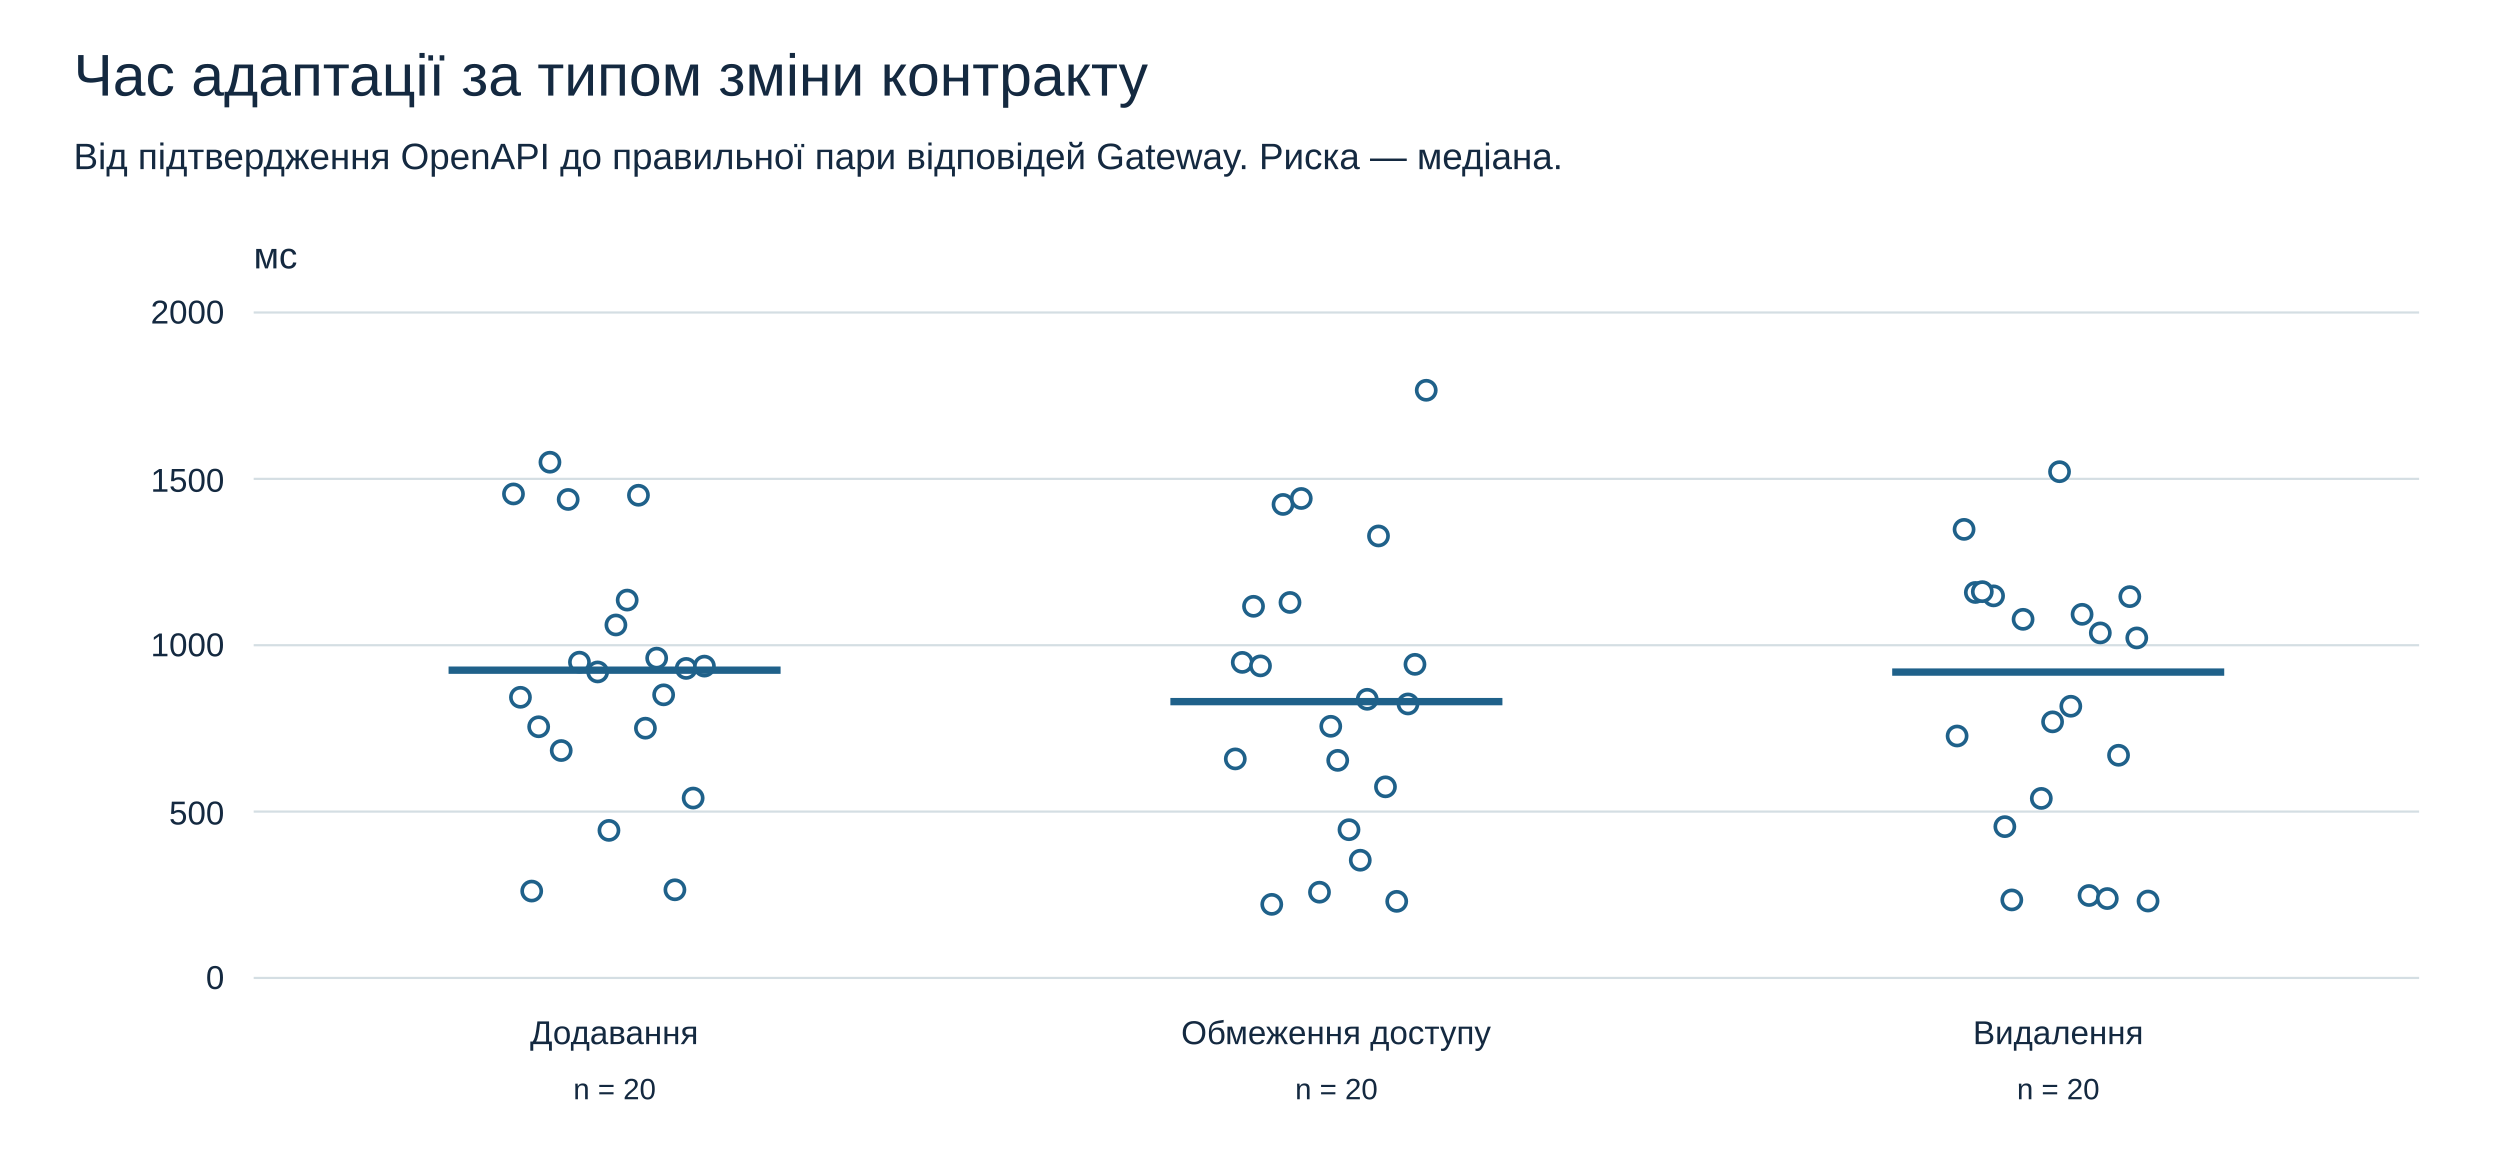
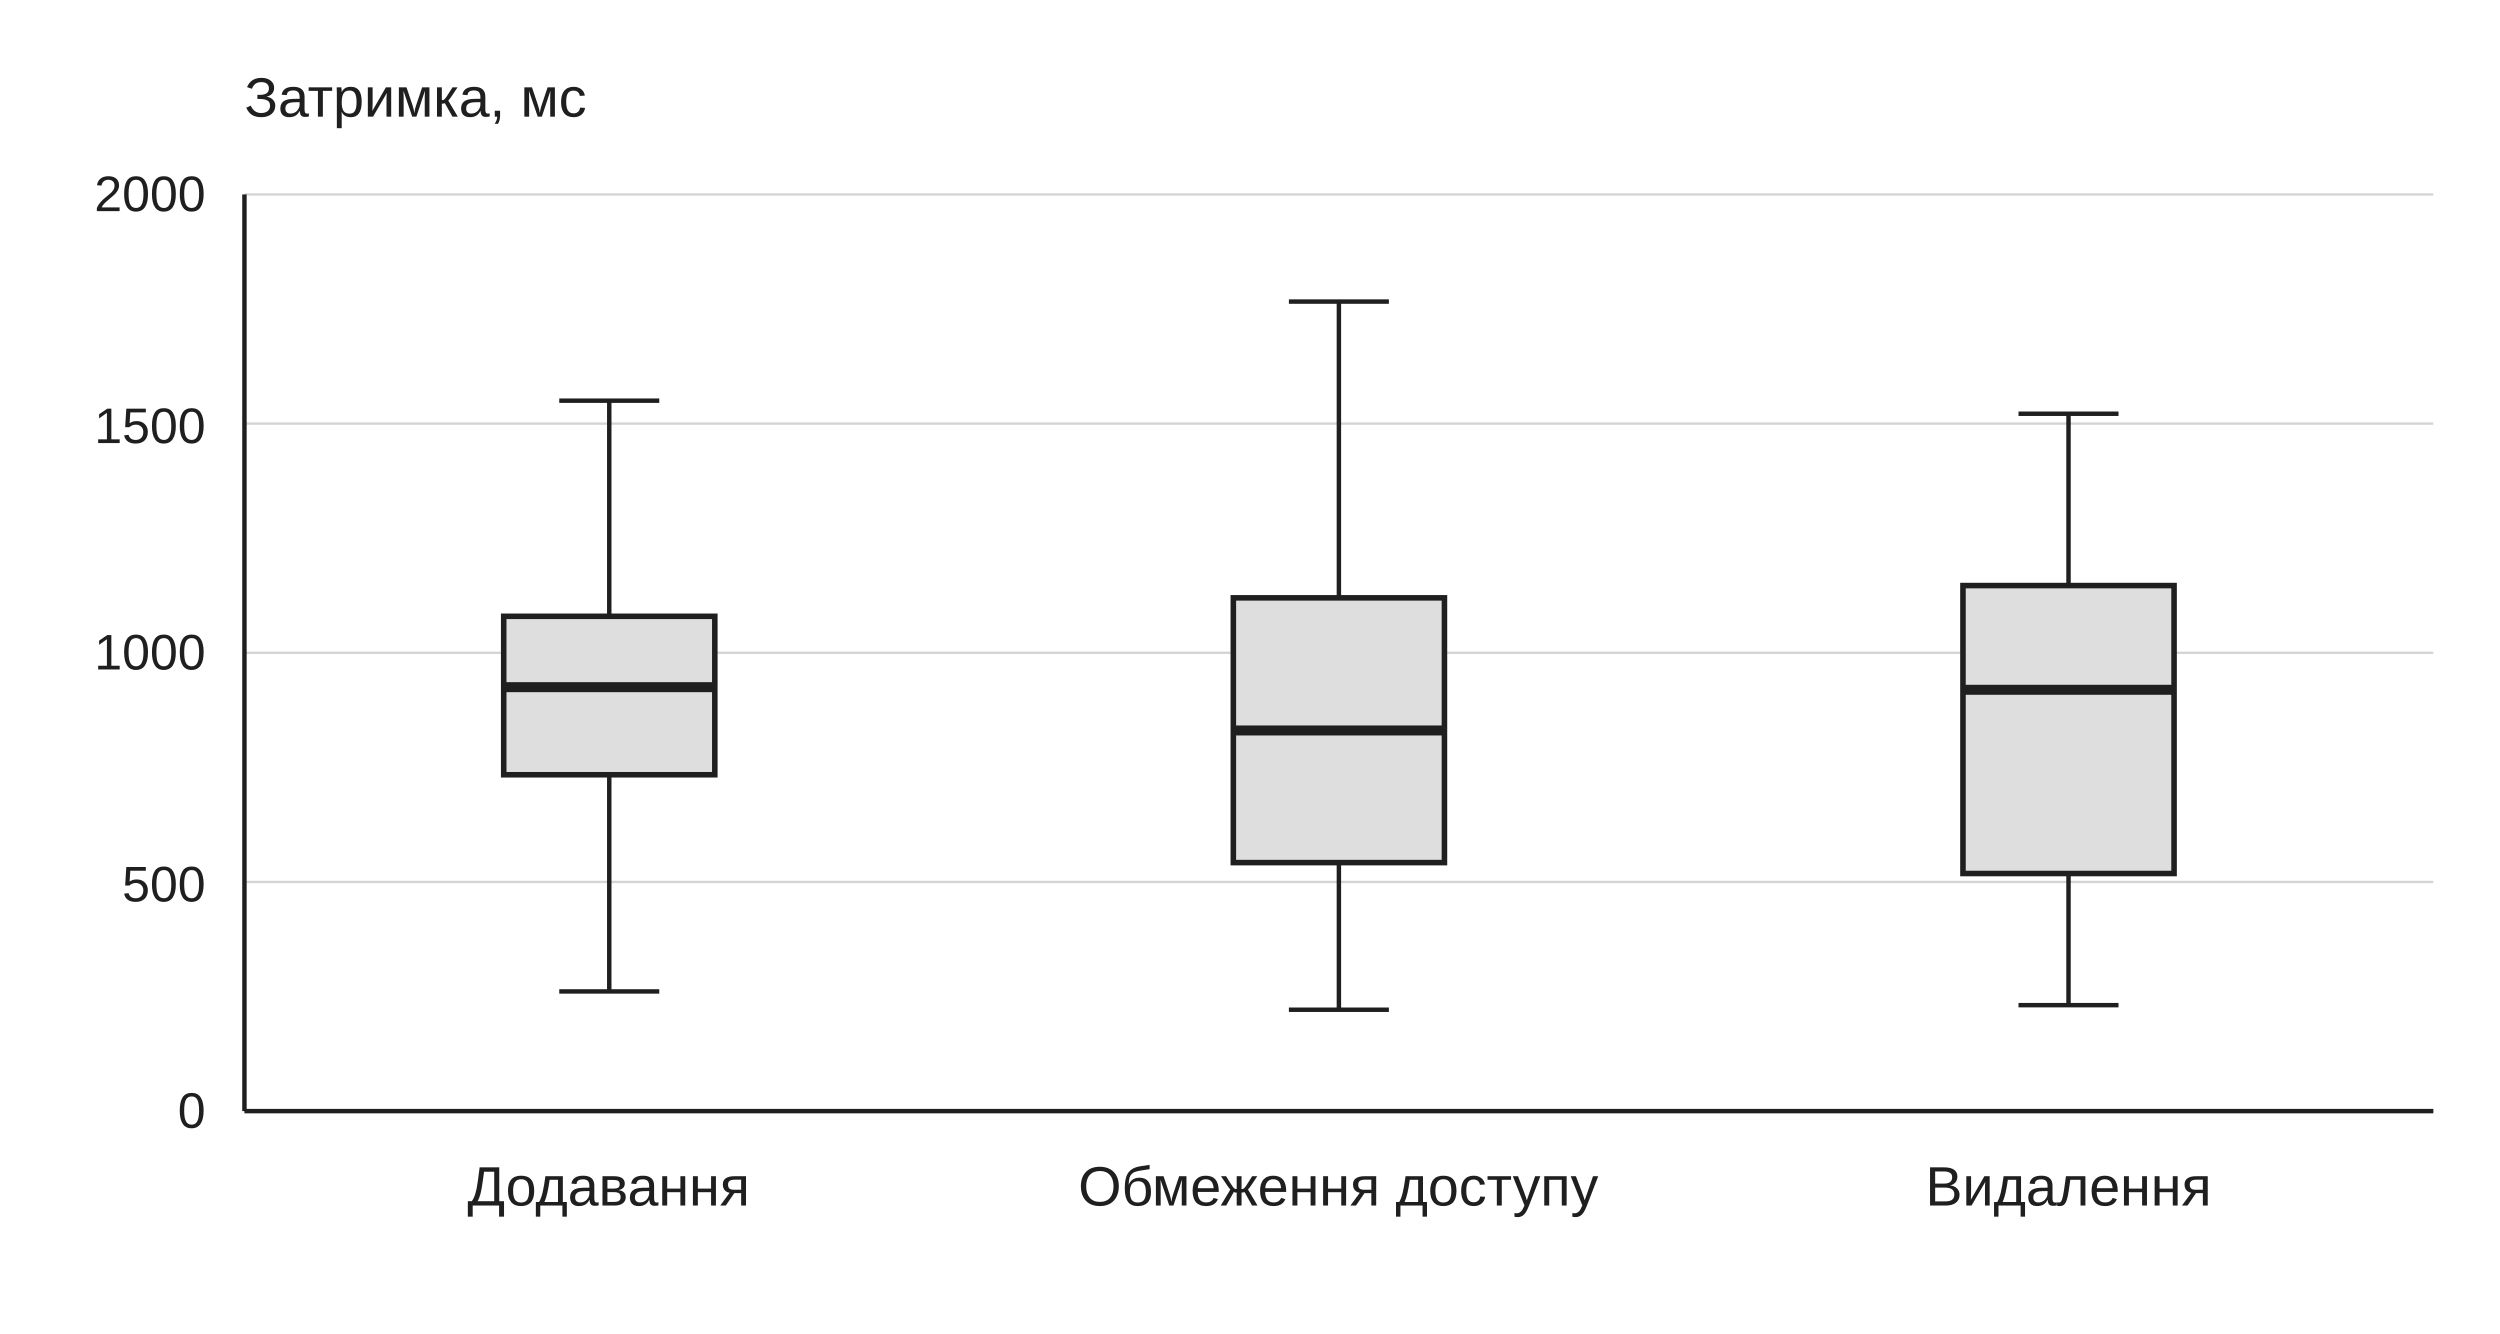
- <svg xmlns="http://www.w3.org/2000/svg" width="680" height="318" preserveAspectRatio="xMinYMin meet" viewBox="0 0 680 318" version="1.0" fill-rule="evenodd">
+ <svg xmlns="http://www.w3.org/2000/svg" width="450" height="240" preserveAspectRatio="xMinYMin meet" viewBox="0 0 450 240" version="1.0" fill-rule="evenodd">
  <clipPath id="clip">
-     <rect x="0" y="0" width="680" height="318" />
+     <rect x="0" y="0" width="450" height="240" />
  </clipPath>
-   <g id="group" transform="scale(1,-1) translate(0,-318)" style="clip-path: url(#clip)">
+   <g id="group" transform="scale(1,-1) translate(0,-240)" style="clip-path: url(#clip)">
    <g transform="">
-       <rect x="0" y="0" width="680" height="318" style="stroke: none; stroke-linecap: butt; stroke-width: 1; fill: rgb(100%,100%,100%); fill-rule: evenodd;" />
-       <text x="20" y="292" style="font-family: Arial, sans-serif; font-size: 16px;fill: rgb(8%,16%,25%); stroke:none;" transform="translate(0,584) scale(1,-1)">Час адаптації за типом зміни контракту</text>
-       <text x="20" y="272" style="font-family: Arial, sans-serif; font-size: 10px;fill: rgb(8%,16%,25%); stroke:none;" transform="translate(0,544) scale(1,-1)">Від підтвердження OpenAPI до правильної пари відповідей Gateway. Риска — медіана.</text>
-       <text x="69" y="245" style="font-family: Arial, sans-serif; font-size: 10px;fill: rgb(8%,16%,25%); stroke:none;" transform="translate(0,490) scale(1,-1)">мс</text>
-       <path d="M 69,52 L 658,52 Z" style="stroke: rgb(83%,87%,89%); stroke-linecap: butt; stroke-width: 0.6;" />
-       <text x="55.995" y="49.0" style="font-family: Arial, sans-serif; font-size: 9px;fill: rgb(8%,16%,25%); stroke:none;" transform="translate(0,98) scale(1,-1)">0</text>
-       <path d="M 69,97.25 L 658,97.25 Z" style="stroke: rgb(83%,87%,89%); stroke-linecap: butt; stroke-width: 0.6;" />
-       <text x="45.984" y="94.25" style="font-family: Arial, sans-serif; font-size: 9px;fill: rgb(8%,16%,25%); stroke:none;" transform="translate(0,188) scale(1,-1)">500</text>
-       <path d="M 69,142.5 L 658,142.5 Z" style="stroke: rgb(83%,87%,89%); stroke-linecap: butt; stroke-width: 0.6;" />
-       <text x="40.979" y="139.5" style="font-family: Arial, sans-serif; font-size: 9px;fill: rgb(8%,16%,25%); stroke:none;" transform="translate(0,279) scale(1,-1)">1000</text>
-       <path d="M 69,187.75 L 658,187.75 Z" style="stroke: rgb(83%,87%,89%); stroke-linecap: butt; stroke-width: 0.6;" />
-       <text x="40.979" y="184.75" style="font-family: Arial, sans-serif; font-size: 9px;fill: rgb(8%,16%,25%); stroke:none;" transform="translate(0,369) scale(1,-1)">1500</text>
-       <path d="M 69,233 L 658,233 Z" style="stroke: rgb(83%,87%,89%); stroke-linecap: butt; stroke-width: 0.6;" />
-       <text x="40.979" y="230.0" style="font-family: Arial, sans-serif; font-size: 9px;fill: rgb(8%,16%,25%); stroke:none;" transform="translate(0,460) scale(1,-1)">2000</text>
-       <circle cx="139.667" cy="183.647" r="2.6" style="stroke: rgb(12%,38%,54%); stroke-linecap: butt; stroke-width: 1; fill: rgb(100%,100%,100%); fill-rule: evenodd;" />
-       <circle cx="173.659" cy="183.291" r="2.6" style="stroke: rgb(12%,38%,54%); stroke-linecap: butt; stroke-width: 1; fill: rgb(100%,100%,100%); fill-rule: evenodd;" />
-       <circle cx="152.65" cy="113.852" r="2.6" style="stroke: rgb(12%,38%,54%); stroke-linecap: butt; stroke-width: 1; fill: rgb(100%,100%,100%); fill-rule: evenodd;" />
-       <circle cx="186.642" cy="136.19" r="2.6" style="stroke: rgb(12%,38%,54%); stroke-linecap: butt; stroke-width: 1; fill: rgb(100%,100%,100%); fill-rule: evenodd;" />
-       <circle cx="165.634" cy="92.135" r="2.6" style="stroke: rgb(12%,38%,54%); stroke-linecap: butt; stroke-width: 1; fill: rgb(100%,100%,100%); fill-rule: evenodd;" />
-       <circle cx="144.626" cy="75.63" r="2.6" style="stroke: rgb(12%,38%,54%); stroke-linecap: butt; stroke-width: 1; fill: rgb(100%,100%,100%); fill-rule: evenodd;" />
-       <circle cx="178.618" cy="138.988" r="2.6" style="stroke: rgb(12%,38%,54%); stroke-linecap: butt; stroke-width: 1; fill: rgb(100%,100%,100%); fill-rule: evenodd;" />
-       <circle cx="157.61" cy="137.892" r="2.6" style="stroke: rgb(12%,38%,54%); stroke-linecap: butt; stroke-width: 1; fill: rgb(100%,100%,100%); fill-rule: evenodd;" />
-       <circle cx="191.602" cy="136.817" r="2.6" style="stroke: rgb(12%,38%,54%); stroke-linecap: butt; stroke-width: 1; fill: rgb(100%,100%,100%); fill-rule: evenodd;" />
-       <circle cx="170.593" cy="154.778" r="2.6" style="stroke: rgb(12%,38%,54%); stroke-linecap: butt; stroke-width: 1; fill: rgb(100%,100%,100%); fill-rule: evenodd;" />
-       <circle cx="149.585" cy="192.278" r="2.6" style="stroke: rgb(12%,38%,54%); stroke-linecap: butt; stroke-width: 1; fill: rgb(100%,100%,100%); fill-rule: evenodd;" />
-       <circle cx="183.577" cy="75.978" r="2.6" style="stroke: rgb(12%,38%,54%); stroke-linecap: butt; stroke-width: 1; fill: rgb(100%,100%,100%); fill-rule: evenodd;" />
-       <circle cx="162.569" cy="135.232" r="2.6" style="stroke: rgb(12%,38%,54%); stroke-linecap: butt; stroke-width: 1; fill: rgb(100%,100%,100%); fill-rule: evenodd;" />
-       <circle cx="141.561" cy="128.335" r="2.6" style="stroke: rgb(12%,38%,54%); stroke-linecap: butt; stroke-width: 1; fill: rgb(100%,100%,100%); fill-rule: evenodd;" />
-       <circle cx="175.553" cy="119.935" r="2.6" style="stroke: rgb(12%,38%,54%); stroke-linecap: butt; stroke-width: 1; fill: rgb(100%,100%,100%); fill-rule: evenodd;" />
-       <circle cx="154.545" cy="182.15" r="2.6" style="stroke: rgb(12%,38%,54%); stroke-linecap: butt; stroke-width: 1; fill: rgb(100%,100%,100%); fill-rule: evenodd;" />
-       <circle cx="188.537" cy="100.93" r="2.6" style="stroke: rgb(12%,38%,54%); stroke-linecap: butt; stroke-width: 1; fill: rgb(100%,100%,100%); fill-rule: evenodd;" />
-       <circle cx="167.528" cy="148.01" r="2.6" style="stroke: rgb(12%,38%,54%); stroke-linecap: butt; stroke-width: 1; fill: rgb(100%,100%,100%); fill-rule: evenodd;" />
-       <circle cx="146.52" cy="120.322" r="2.6" style="stroke: rgb(12%,38%,54%); stroke-linecap: butt; stroke-width: 1; fill: rgb(100%,100%,100%); fill-rule: evenodd;" />
-       <circle cx="180.512" cy="129.007" r="2.6" style="stroke: rgb(12%,38%,54%); stroke-linecap: butt; stroke-width: 1; fill: rgb(100%,100%,100%); fill-rule: evenodd;" />
-       <path d="M 122.01,135.711 L 212.323,135.711 Z" style="stroke: rgb(12%,38%,54%); stroke-linecap: butt; stroke-width: 2;" />
-       <text x="144.188" y="34" style="font-family: Arial, sans-serif; font-size: 9px;fill: rgb(8%,16%,25%); stroke:none;" transform="translate(0,68) scale(1,-1)">Додавання</text>
-       <text x="155.934" y="19" style="font-family: Arial, sans-serif; font-size: 8px;fill: rgb(8%,16%,25%); stroke:none;" transform="translate(0,38) scale(1,-1)">n = 20</text>
-       <circle cx="336.0" cy="111.578" r="2.6" style="stroke: rgb(12%,38%,54%); stroke-linecap: butt; stroke-width: 1; fill: rgb(100%,100%,100%); fill-rule: evenodd;" />
-       <circle cx="369.992" cy="84.019" r="2.6" style="stroke: rgb(12%,38%,54%); stroke-linecap: butt; stroke-width: 1; fill: rgb(100%,100%,100%); fill-rule: evenodd;" />
-       <circle cx="348.984" cy="180.793" r="2.6" style="stroke: rgb(12%,38%,54%); stroke-linecap: butt; stroke-width: 1; fill: rgb(100%,100%,100%); fill-rule: evenodd;" />
-       <circle cx="382.976" cy="126.524" r="2.6" style="stroke: rgb(12%,38%,54%); stroke-linecap: butt; stroke-width: 1; fill: rgb(100%,100%,100%); fill-rule: evenodd;" />
-       <circle cx="361.967" cy="120.449" r="2.6" style="stroke: rgb(12%,38%,54%); stroke-linecap: butt; stroke-width: 1; fill: rgb(100%,100%,100%); fill-rule: evenodd;" />
-       <circle cx="340.959" cy="153.086" r="2.6" style="stroke: rgb(12%,38%,54%); stroke-linecap: butt; stroke-width: 1; fill: rgb(100%,100%,100%); fill-rule: evenodd;" />
-       <circle cx="374.951" cy="172.223" r="2.6" style="stroke: rgb(12%,38%,54%); stroke-linecap: butt; stroke-width: 1; fill: rgb(100%,100%,100%); fill-rule: evenodd;" />
-       <circle cx="353.943" cy="182.414" r="2.6" style="stroke: rgb(12%,38%,54%); stroke-linecap: butt; stroke-width: 1; fill: rgb(100%,100%,100%); fill-rule: evenodd;" />
-       <circle cx="387.935" cy="211.846" r="2.6" style="stroke: rgb(12%,38%,54%); stroke-linecap: butt; stroke-width: 1; fill: rgb(100%,100%,100%); fill-rule: evenodd;" />
-       <circle cx="366.927" cy="92.323" r="2.6" style="stroke: rgb(12%,38%,54%); stroke-linecap: butt; stroke-width: 1; fill: rgb(100%,100%,100%); fill-rule: evenodd;" />
-       <circle cx="345.919" cy="72.017" r="2.6" style="stroke: rgb(12%,38%,54%); stroke-linecap: butt; stroke-width: 1; fill: rgb(100%,100%,100%); fill-rule: evenodd;" />
-       <circle cx="379.911" cy="72.834" r="2.6" style="stroke: rgb(12%,38%,54%); stroke-linecap: butt; stroke-width: 1; fill: rgb(100%,100%,100%); fill-rule: evenodd;" />
-       <circle cx="358.902" cy="75.323" r="2.6" style="stroke: rgb(12%,38%,54%); stroke-linecap: butt; stroke-width: 1; fill: rgb(100%,100%,100%); fill-rule: evenodd;" />
-       <circle cx="337.894" cy="137.832" r="2.6" style="stroke: rgb(12%,38%,54%); stroke-linecap: butt; stroke-width: 1; fill: rgb(100%,100%,100%); fill-rule: evenodd;" />
-       <circle cx="371.886" cy="127.791" r="2.6" style="stroke: rgb(12%,38%,54%); stroke-linecap: butt; stroke-width: 1; fill: rgb(100%,100%,100%); fill-rule: evenodd;" />
-       <circle cx="350.878" cy="154.131" r="2.6" style="stroke: rgb(12%,38%,54%); stroke-linecap: butt; stroke-width: 1; fill: rgb(100%,100%,100%); fill-rule: evenodd;" />
-       <circle cx="384.87" cy="137.301" r="2.6" style="stroke: rgb(12%,38%,54%); stroke-linecap: butt; stroke-width: 1; fill: rgb(100%,100%,100%); fill-rule: evenodd;" />
-       <circle cx="363.862" cy="111.183" r="2.6" style="stroke: rgb(12%,38%,54%); stroke-linecap: butt; stroke-width: 1; fill: rgb(100%,100%,100%); fill-rule: evenodd;" />
-       <circle cx="342.854" cy="136.881" r="2.6" style="stroke: rgb(12%,38%,54%); stroke-linecap: butt; stroke-width: 1; fill: rgb(100%,100%,100%); fill-rule: evenodd;" />
-       <circle cx="376.846" cy="103.983" r="2.6" style="stroke: rgb(12%,38%,54%); stroke-linecap: butt; stroke-width: 1; fill: rgb(100%,100%,100%); fill-rule: evenodd;" />
-       <path d="M 318.343,127.158 L 408.657,127.158 Z" style="stroke: rgb(12%,38%,54%); stroke-linecap: butt; stroke-width: 2;" />
-       <text x="321.28" y="34" style="font-family: Arial, sans-serif; font-size: 9px;fill: rgb(8%,16%,25%); stroke:none;" transform="translate(0,68) scale(1,-1)">Обмеження доступу</text>
-       <text x="352.268" y="19" style="font-family: Arial, sans-serif; font-size: 8px;fill: rgb(8%,16%,25%); stroke:none;" transform="translate(0,38) scale(1,-1)">n = 20</text>
-       <circle cx="532.333" cy="117.809" r="2.6" style="stroke: rgb(12%,38%,54%); stroke-linecap: butt; stroke-width: 1; fill: rgb(100%,100%,100%); fill-rule: evenodd;" />
-       <circle cx="566.325" cy="150.906" r="2.6" style="stroke: rgb(12%,38%,54%); stroke-linecap: butt; stroke-width: 1; fill: rgb(100%,100%,100%); fill-rule: evenodd;" />
-       <circle cx="545.317" cy="93.156" r="2.6" style="stroke: rgb(12%,38%,54%); stroke-linecap: butt; stroke-width: 1; fill: rgb(100%,100%,100%); fill-rule: evenodd;" />
-       <circle cx="579.309" cy="155.72" r="2.6" style="stroke: rgb(12%,38%,54%); stroke-linecap: butt; stroke-width: 1; fill: rgb(100%,100%,100%); fill-rule: evenodd;" />
-       <circle cx="558.301" cy="121.656" r="2.6" style="stroke: rgb(12%,38%,54%); stroke-linecap: butt; stroke-width: 1; fill: rgb(100%,100%,100%); fill-rule: evenodd;" />
-       <circle cx="537.293" cy="156.851" r="2.6" style="stroke: rgb(12%,38%,54%); stroke-linecap: butt; stroke-width: 1; fill: rgb(100%,100%,100%); fill-rule: evenodd;" />
-       <circle cx="571.285" cy="145.847" r="2.6" style="stroke: rgb(12%,38%,54%); stroke-linecap: butt; stroke-width: 1; fill: rgb(100%,100%,100%); fill-rule: evenodd;" />
-       <circle cx="550.276" cy="149.545" r="2.6" style="stroke: rgb(12%,38%,54%); stroke-linecap: butt; stroke-width: 1; fill: rgb(100%,100%,100%); fill-rule: evenodd;" />
-       <circle cx="584.268" cy="72.921" r="2.6" style="stroke: rgb(12%,38%,54%); stroke-linecap: butt; stroke-width: 1; fill: rgb(100%,100%,100%); fill-rule: evenodd;" />
-       <circle cx="563.26" cy="125.903" r="2.6" style="stroke: rgb(12%,38%,54%); stroke-linecap: butt; stroke-width: 1; fill: rgb(100%,100%,100%); fill-rule: evenodd;" />
-       <circle cx="542.252" cy="155.922" r="2.6" style="stroke: rgb(12%,38%,54%); stroke-linecap: butt; stroke-width: 1; fill: rgb(100%,100%,100%); fill-rule: evenodd;" />
-       <circle cx="576.244" cy="112.568" r="2.6" style="stroke: rgb(12%,38%,54%); stroke-linecap: butt; stroke-width: 1; fill: rgb(100%,100%,100%); fill-rule: evenodd;" />
-       <circle cx="555.236" cy="100.834" r="2.6" style="stroke: rgb(12%,38%,54%); stroke-linecap: butt; stroke-width: 1; fill: rgb(100%,100%,100%); fill-rule: evenodd;" />
-       <circle cx="534.228" cy="174.011" r="2.6" style="stroke: rgb(12%,38%,54%); stroke-linecap: butt; stroke-width: 1; fill: rgb(100%,100%,100%); fill-rule: evenodd;" />
-       <circle cx="568.22" cy="74.423" r="2.6" style="stroke: rgb(12%,38%,54%); stroke-linecap: butt; stroke-width: 1; fill: rgb(100%,100%,100%); fill-rule: evenodd;" />
-       <circle cx="547.211" cy="73.221" r="2.6" style="stroke: rgb(12%,38%,54%); stroke-linecap: butt; stroke-width: 1; fill: rgb(100%,100%,100%); fill-rule: evenodd;" />
-       <circle cx="581.203" cy="144.484" r="2.6" style="stroke: rgb(12%,38%,54%); stroke-linecap: butt; stroke-width: 1; fill: rgb(100%,100%,100%); fill-rule: evenodd;" />
-       <circle cx="560.195" cy="189.7" r="2.6" style="stroke: rgb(12%,38%,54%); stroke-linecap: butt; stroke-width: 1; fill: rgb(100%,100%,100%); fill-rule: evenodd;" />
-       <circle cx="539.187" cy="157.067" r="2.6" style="stroke: rgb(12%,38%,54%); stroke-linecap: butt; stroke-width: 1; fill: rgb(100%,100%,100%); fill-rule: evenodd;" />
-       <circle cx="573.179" cy="73.594" r="2.6" style="stroke: rgb(12%,38%,54%); stroke-linecap: butt; stroke-width: 1; fill: rgb(100%,100%,100%); fill-rule: evenodd;" />
-       <path d="M 514.677,135.193 L 604.99,135.193 Z" style="stroke: rgb(12%,38%,54%); stroke-linecap: butt; stroke-width: 2;" />
-       <text x="536.654" y="34" style="font-family: Arial, sans-serif; font-size: 9px;fill: rgb(8%,16%,25%); stroke:none;" transform="translate(0,68) scale(1,-1)">Видалення</text>
-       <text x="548.601" y="19" style="font-family: Arial, sans-serif; font-size: 8px;fill: rgb(8%,16%,25%); stroke:none;" transform="translate(0,38) scale(1,-1)">n = 20</text>
+       <rect x="0" y="0" width="450" height="240" style="stroke: none; stroke-linecap: butt; stroke-width: 1; fill: rgb(100%,100%,100%); fill-rule: evenodd;" />
+       <path d="M 44,40 L 438,40 Z" style="stroke: rgb(83%,83%,83%); stroke-linecap: butt; stroke-width: 0.42;" />
+       <text x="31.995" y="37.0" style="font-family: Arial, sans-serif; font-size: 9px;fill: rgb(12%,12%,12%); stroke:none;" transform="translate(0,74) scale(1,-1)">0</text>
+       <path d="M 44,81.25 L 438,81.25 Z" style="stroke: rgb(83%,83%,83%); stroke-linecap: butt; stroke-width: 0.42;" />
+       <text x="21.984" y="78.25" style="font-family: Arial, sans-serif; font-size: 9px;fill: rgb(12%,12%,12%); stroke:none;" transform="translate(0,156) scale(1,-1)">500</text>
+       <path d="M 44,122.5 L 438,122.5 Z" style="stroke: rgb(83%,83%,83%); stroke-linecap: butt; stroke-width: 0.42;" />
+       <text x="16.979" y="119.5" style="font-family: Arial, sans-serif; font-size: 9px;fill: rgb(12%,12%,12%); stroke:none;" transform="translate(0,239) scale(1,-1)">1000</text>
+       <path d="M 44,163.75 L 438,163.75 Z" style="stroke: rgb(83%,83%,83%); stroke-linecap: butt; stroke-width: 0.42;" />
+       <text x="16.979" y="160.75" style="font-family: Arial, sans-serif; font-size: 9px;fill: rgb(12%,12%,12%); stroke:none;" transform="translate(0,321) scale(1,-1)">1500</text>
+       <path d="M 44,205 L 438,205 Z" style="stroke: rgb(83%,83%,83%); stroke-linecap: butt; stroke-width: 0.42;" />
+       <text x="16.979" y="202.0" style="font-family: Arial, sans-serif; font-size: 9px;fill: rgb(12%,12%,12%); stroke:none;" transform="translate(0,404) scale(1,-1)">2000</text>
+       <path d="M 44,40 L 44,205 Z" style="stroke: rgb(12%,12%,12%); stroke-linecap: butt; stroke-width: 0.8;" />
+       <path d="M 44,40 L 438,40 Z" style="stroke: rgb(12%,12%,12%); stroke-linecap: butt; stroke-width: 0.8;" />
+       <text x="44" y="219" style="font-family: Arial, sans-serif; font-size: 10px;fill: rgb(12%,12%,12%); stroke:none;" transform="translate(0,438) scale(1,-1)">Затримка, мс</text>
+       <path d="M 109.667,61.541 L 109.667,167.878 Z" style="stroke: rgb(12%,12%,12%); stroke-linecap: butt; stroke-width: 0.8;" />
+       <path d="M 100.667,61.541 L 118.667,61.541 Z" style="stroke: rgb(12%,12%,12%); stroke-linecap: butt; stroke-width: 0.8;" />
+       <path d="M 100.667,167.878 L 118.667,167.878 Z" style="stroke: rgb(12%,12%,12%); stroke-linecap: butt; stroke-width: 0.8;" />
+       <rect x="90.667" y="100.544" width="38" height="28.522" style="stroke: rgb(12%,12%,12%); stroke-linecap: butt; stroke-width: 1; fill: rgb(87%,87%,87%); fill-rule: evenodd;" />
+       <path d="M 90.667,116.311 L 128.667,116.311 Z" style="stroke: rgb(12%,12%,12%); stroke-linecap: butt; stroke-width: 1.8;" />
+       <text x="84.134" y="23" style="font-family: Arial, sans-serif; font-size: 10px;fill: rgb(12%,12%,12%); stroke:none;" transform="translate(0,46) scale(1,-1)">Додавання</text>
+       <path d="M 241,58.247 L 241,185.716 Z" style="stroke: rgb(12%,12%,12%); stroke-linecap: butt; stroke-width: 0.8;" />
+       <path d="M 232,58.247 L 250,58.247 Z" style="stroke: rgb(12%,12%,12%); stroke-linecap: butt; stroke-width: 0.8;" />
+       <path d="M 232,185.716 L 250,185.716 Z" style="stroke: rgb(12%,12%,12%); stroke-linecap: butt; stroke-width: 0.8;" />
+       <rect x="222.0" y="84.73" width="38.0" height="47.658" style="stroke: rgb(12%,12%,12%); stroke-linecap: butt; stroke-width: 1; fill: rgb(87%,87%,87%); fill-rule: evenodd;" />
+       <path d="M 222,108.514 L 260,108.514 Z" style="stroke: rgb(12%,12%,12%); stroke-linecap: butt; stroke-width: 1.8;" />
+       <text x="194.088" y="23" style="font-family: Arial, sans-serif; font-size: 10px;fill: rgb(12%,12%,12%); stroke:none;" transform="translate(0,46) scale(1,-1)">Обмеження доступу</text>
+       <path d="M 372.333,59.072 L 372.333,165.527 Z" style="stroke: rgb(12%,12%,12%); stroke-linecap: butt; stroke-width: 0.8;" />
+       <path d="M 363.333,59.072 L 381.333,59.072 Z" style="stroke: rgb(12%,12%,12%); stroke-linecap: butt; stroke-width: 0.8;" />
+       <path d="M 363.333,165.527 L 381.333,165.527 Z" style="stroke: rgb(12%,12%,12%); stroke-linecap: butt; stroke-width: 0.8;" />
+       <rect x="353.333" y="82.767" width="38.0" height="51.83" style="stroke: rgb(12%,12%,12%); stroke-linecap: butt; stroke-width: 1; fill: rgb(87%,87%,87%); fill-rule: evenodd;" />
+       <path d="M 353.333,115.839 L 391.333,115.839 Z" style="stroke: rgb(12%,12%,12%); stroke-linecap: butt; stroke-width: 1.8;" />
+       <text x="346.579" y="23" style="font-family: Arial, sans-serif; font-size: 10px;fill: rgb(12%,12%,12%); stroke:none;" transform="translate(0,46) scale(1,-1)">Видалення</text>
    </g>
  </g>
</svg>
